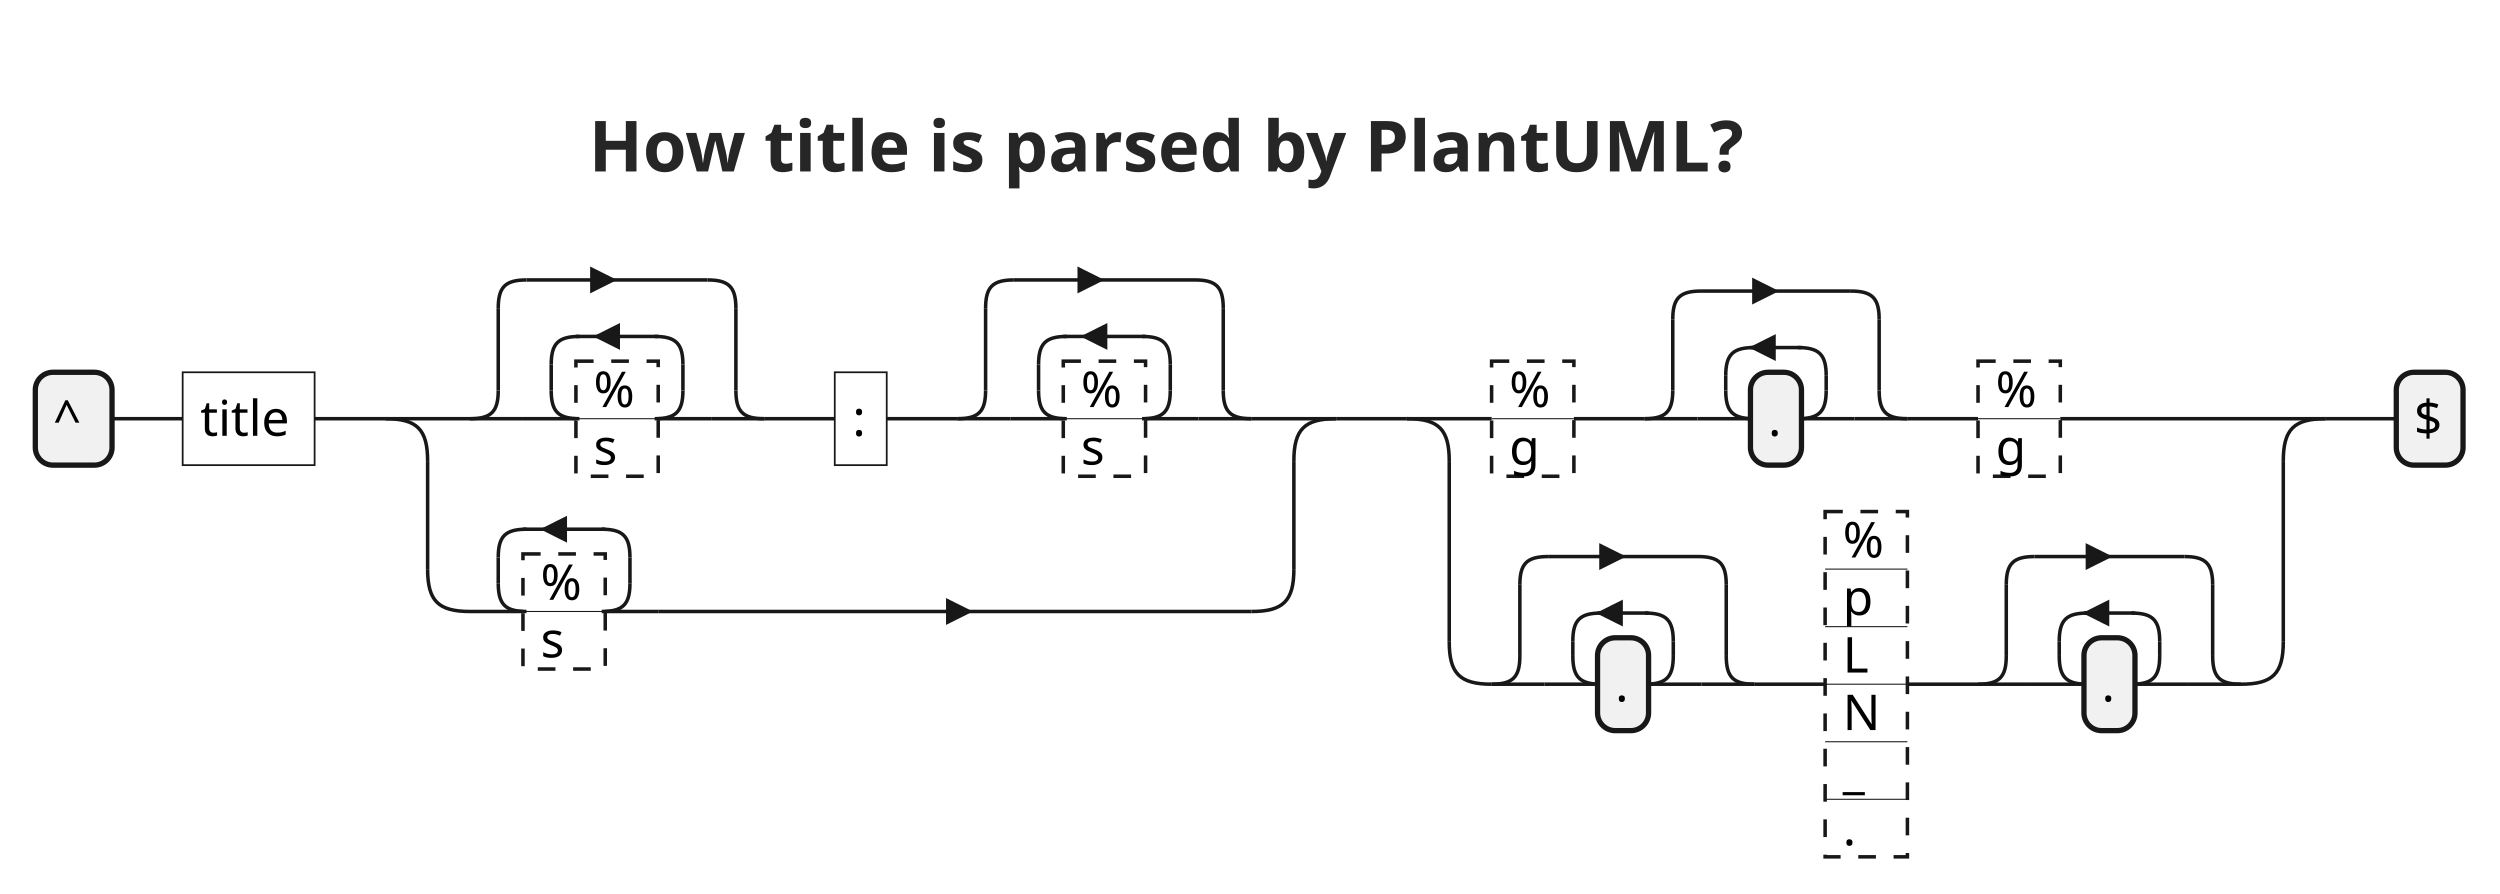
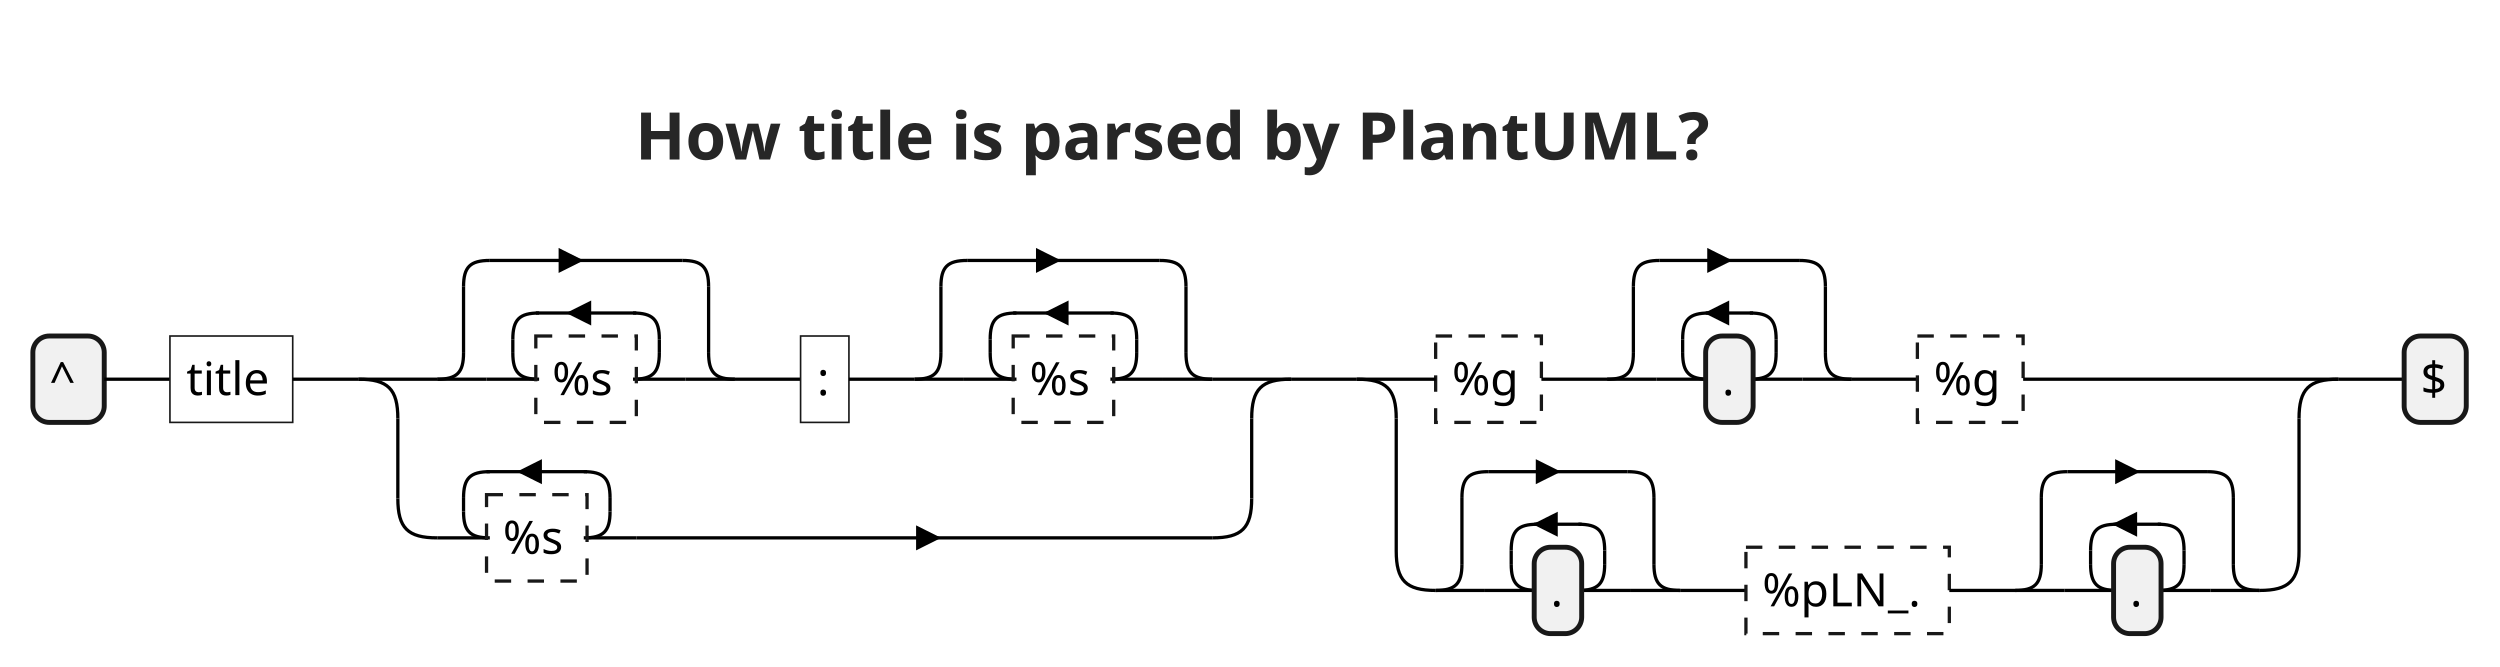
- <svg xmlns="http://www.w3.org/2000/svg" contentStyleType="text/css" height="253px" preserveAspectRatio="none" style="width:708px;height:253px;" version="1.1" viewBox="0 0 708 253" width="708px" zoomAndPan="magnify">
+ <svg xmlns="http://www.w3.org/2000/svg" contentStyleType="text/css" height="203px" preserveAspectRatio="none" style="width:761px;height:203px;" version="1.1" viewBox="0 0 761 203" width="761px" zoomAndPan="magnify">
  <defs />
  <g>
-     <text fill="#262626" font-family="sans-serif" font-size="20" font-weight="bold" lengthAdjust="spacing" textLength="373.037" x="166.749" y="48.565">How title is parsed by PlantUML?</text>
-     <line style="stroke:#181818;stroke-width:1.0;" x1="10" x2="10" y1="118.578" y2="118.578" />
-     <rect fill="#F1F1F1" height="26.297" rx="5" ry="5" style="stroke:#181818;stroke-width:1.5;" width="21.73" x="10" y="105.43" />
-     <text fill="#000000" font-family="sans-serif" font-size="14" lengthAdjust="spacing" textLength="11.73" x="15" y="123.425">^</text>
-     <line style="stroke:#181818;stroke-width:1.0;" x1="31.73" x2="51.73" y1="118.578" y2="118.578" />
-     <rect fill="none" height="26.297" style="stroke:#181818;stroke-width:0.5;" width="37.371" x="51.73" y="105.43" />
-     <text fill="#000000" font-family="sans-serif" font-size="14" lengthAdjust="spacing" textLength="27.371" x="56.73" y="123.425">title</text>
-     <line style="stroke:#181818;stroke-width:1.0;" x1="89.102" x2="109.102" y1="118.578" y2="118.578" />
-     <line style="stroke:#181818;stroke-width:1.0;" x1="133.102" x2="133.102" y1="118.578" y2="118.578" />
-     <path d="M141.102,110.578 C141.102,116.578 139.102,118.578 133.102,118.578 " fill="none" style="stroke:#181818;stroke-width:1.0;" />
-     <line style="stroke:#181818;stroke-width:1.0;" x1="141.102" x2="141.102" y1="87.281" y2="110.578" />
-     <path d="M141.102,87.281 C141.102,81.281 143.102,79.281 149.102,79.281 " fill="none" style="stroke:#181818;stroke-width:1.0;" />
-     <line style="stroke:#181818;stroke-width:1.0;" x1="149.102" x2="200.404" y1="79.281" y2="79.281" />
-     <path d="M167.623,79.281 L167.623,76.281 L173.623,79.281 L167.623,82.281 L167.623,79.281 " fill="#181818" style="stroke:#181818;stroke-width:1.0;" />
-     <path d="M208.404,110.578 C208.404,116.578 210.404,118.578 216.404,118.578 " fill="none" style="stroke:#181818;stroke-width:1.0;" />
-     <line style="stroke:#181818;stroke-width:1.0;" x1="208.404" x2="208.404" y1="87.281" y2="110.578" />
-     <path d="M200.404,79.281 C206.404,79.281 208.404,81.281 208.404,87.281 " fill="none" style="stroke:#181818;stroke-width:1.0;" />
-     <line style="stroke:#181818;stroke-width:1.0;" x1="133.102" x2="148.102" y1="118.578" y2="118.578" />
-     <line style="stroke:#181818;stroke-width:1.0;" x1="201.404" x2="216.404" y1="118.578" y2="118.578" />
-     <path d="M156.102,110.578 C156.102,116.578 158.102,118.578 164.102,118.578 " fill="none" style="stroke:#181818;stroke-width:1.0;" />
-     <line style="stroke:#181818;stroke-width:1.0;" x1="156.102" x2="156.102" y1="103.281" y2="110.578" />
-     <path d="M156.102,103.281 C156.102,97.281 158.102,95.281 164.102,95.281 " fill="none" style="stroke:#181818;stroke-width:1.0;" />
-     <line style="stroke:#181818;stroke-width:1.0;" x1="163.102" x2="186.404" y1="95.281" y2="95.281" />
-     <path d="M175.083,95.281 L175.083,92.281 L169.083,95.281 L175.083,98.281 L175.083,95.281 " fill="#181818" style="stroke:#181818;stroke-width:1.0;" />
-     <path d="M193.404,110.578 C193.404,116.578 191.404,118.578 185.404,118.578 " fill="none" style="stroke:#181818;stroke-width:1.0;" />
-     <line style="stroke:#181818;stroke-width:1.0;" x1="193.404" x2="193.404" y1="103.281" y2="110.578" />
-     <path d="M185.404,95.281 C191.404,95.281 193.404,97.281 193.404,103.281 " fill="none" style="stroke:#181818;stroke-width:1.0;" />
-     <line style="stroke:#181818;stroke-width:1.0;" x1="148.102" x2="163.102" y1="118.578" y2="118.578" />
-     <line style="stroke:#181818;stroke-width:1.0;" x1="186.404" x2="201.404" y1="118.578" y2="118.578" />
-     <rect fill="none" height="32.594" style="stroke:#181818;stroke-width:1.0;stroke-dasharray:5.0,5.0;" width="23.303" x="163.102" y="102.281" />
-     <text fill="#000000" font-family="sans-serif" font-size="14" lengthAdjust="spacing" textLength="13.303" x="168.102" y="115.276">%</text>
-     <text fill="#000000" font-family="sans-serif" font-size="14" lengthAdjust="spacing" textLength="7.294" x="168.102" y="131.573">s</text>
-     <line style="stroke:#181818;stroke-width:0.3;" x1="163.102" x2="186.404" y1="118.578" y2="118.578" />
-     <line style="stroke:#181818;stroke-width:1.0;" x1="216.404" x2="236.404" y1="118.578" y2="118.578" />
-     <rect fill="none" height="26.297" style="stroke:#181818;stroke-width:0.5;" width="14.717" x="236.404" y="105.43" />
-     <text fill="#000000" font-family="sans-serif" font-size="14" lengthAdjust="spacing" textLength="4.717" x="241.404" y="123.425">:</text>
-     <line style="stroke:#181818;stroke-width:1.0;" x1="251.121" x2="271.121" y1="118.578" y2="118.578" />
-     <path d="M279.121,110.578 C279.121,116.578 277.121,118.578 271.121,118.578 " fill="none" style="stroke:#181818;stroke-width:1.0;" />
-     <line style="stroke:#181818;stroke-width:1.0;" x1="279.121" x2="279.121" y1="87.281" y2="110.578" />
-     <path d="M279.121,87.281 C279.121,81.281 281.121,79.281 287.121,79.281 " fill="none" style="stroke:#181818;stroke-width:1.0;" />
-     <line style="stroke:#181818;stroke-width:1.0;" x1="287.121" x2="338.424" y1="79.281" y2="79.281" />
-     <path d="M305.642,79.281 L305.642,76.281 L311.642,79.281 L305.642,82.281 L305.642,79.281 " fill="#181818" style="stroke:#181818;stroke-width:1.0;" />
-     <path d="M346.424,110.578 C346.424,116.578 348.424,118.578 354.424,118.578 " fill="none" style="stroke:#181818;stroke-width:1.0;" />
-     <line style="stroke:#181818;stroke-width:1.0;" x1="346.424" x2="346.424" y1="87.281" y2="110.578" />
-     <path d="M338.424,79.281 C344.424,79.281 346.424,81.281 346.424,87.281 " fill="none" style="stroke:#181818;stroke-width:1.0;" />
-     <line style="stroke:#181818;stroke-width:1.0;" x1="271.121" x2="286.121" y1="118.578" y2="118.578" />
-     <line style="stroke:#181818;stroke-width:1.0;" x1="339.424" x2="354.424" y1="118.578" y2="118.578" />
-     <path d="M294.121,110.578 C294.121,116.578 296.121,118.578 302.121,118.578 " fill="none" style="stroke:#181818;stroke-width:1.0;" />
-     <line style="stroke:#181818;stroke-width:1.0;" x1="294.121" x2="294.121" y1="103.281" y2="110.578" />
-     <path d="M294.121,103.281 C294.121,97.281 296.121,95.281 302.121,95.281 " fill="none" style="stroke:#181818;stroke-width:1.0;" />
-     <line style="stroke:#181818;stroke-width:1.0;" x1="301.121" x2="324.424" y1="95.281" y2="95.281" />
-     <path d="M313.103,95.281 L313.103,92.281 L307.103,95.281 L313.103,98.281 L313.103,95.281 " fill="#181818" style="stroke:#181818;stroke-width:1.0;" />
-     <path d="M331.424,110.578 C331.424,116.578 329.424,118.578 323.424,118.578 " fill="none" style="stroke:#181818;stroke-width:1.0;" />
-     <line style="stroke:#181818;stroke-width:1.0;" x1="331.424" x2="331.424" y1="103.281" y2="110.578" />
-     <path d="M323.424,95.281 C329.424,95.281 331.424,97.281 331.424,103.281 " fill="none" style="stroke:#181818;stroke-width:1.0;" />
-     <line style="stroke:#181818;stroke-width:1.0;" x1="286.121" x2="301.121" y1="118.578" y2="118.578" />
-     <line style="stroke:#181818;stroke-width:1.0;" x1="324.424" x2="339.424" y1="118.578" y2="118.578" />
-     <rect fill="none" height="32.594" style="stroke:#181818;stroke-width:1.0;stroke-dasharray:5.0,5.0;" width="23.303" x="301.121" y="102.281" />
-     <text fill="#000000" font-family="sans-serif" font-size="14" lengthAdjust="spacing" textLength="13.303" x="306.121" y="115.276">%</text>
-     <text fill="#000000" font-family="sans-serif" font-size="14" lengthAdjust="spacing" textLength="7.294" x="306.121" y="131.573">s</text>
-     <line style="stroke:#181818;stroke-width:0.3;" x1="301.121" x2="324.424" y1="118.578" y2="118.578" />
-     <line style="stroke:#181818;stroke-width:1.0;" x1="109.102" x2="133.102" y1="118.578" y2="118.578" />
-     <line style="stroke:#181818;stroke-width:1.0;" x1="354.424" x2="378.424" y1="118.578" y2="118.578" />
-     <path d="M141.102,165.172 C141.102,171.172 143.102,173.172 149.102,173.172 " fill="none" style="stroke:#181818;stroke-width:1.0;" />
-     <line style="stroke:#181818;stroke-width:1.0;" x1="141.102" x2="141.102" y1="157.875" y2="165.172" />
-     <path d="M141.102,157.875 C141.102,151.875 143.102,149.875 149.102,149.875 " fill="none" style="stroke:#181818;stroke-width:1.0;" />
-     <line style="stroke:#181818;stroke-width:1.0;" x1="148.102" x2="171.404" y1="149.875" y2="149.875" />
-     <path d="M160.083,149.875 L160.083,146.875 L154.083,149.875 L160.083,152.875 L160.083,149.875 " fill="#181818" style="stroke:#181818;stroke-width:1.0;" />
-     <path d="M178.404,165.172 C178.404,171.172 176.404,173.172 170.404,173.172 " fill="none" style="stroke:#181818;stroke-width:1.0;" />
-     <line style="stroke:#181818;stroke-width:1.0;" x1="178.404" x2="178.404" y1="157.875" y2="165.172" />
-     <path d="M170.404,149.875 C176.404,149.875 178.404,151.875 178.404,157.875 " fill="none" style="stroke:#181818;stroke-width:1.0;" />
-     <line style="stroke:#181818;stroke-width:1.0;" x1="133.102" x2="148.102" y1="173.172" y2="173.172" />
-     <line style="stroke:#181818;stroke-width:1.0;" x1="171.404" x2="186.404" y1="173.172" y2="173.172" />
-     <rect fill="none" height="32.594" style="stroke:#181818;stroke-width:1.0;stroke-dasharray:5.0,5.0;" width="23.303" x="148.102" y="156.875" />
-     <text fill="#000000" font-family="sans-serif" font-size="14" lengthAdjust="spacing" textLength="13.303" x="153.102" y="169.87">%</text>
-     <text fill="#000000" font-family="sans-serif" font-size="14" lengthAdjust="spacing" textLength="7.294" x="153.102" y="186.167">s</text>
-     <line style="stroke:#181818;stroke-width:0.3;" x1="148.102" x2="171.404" y1="173.172" y2="173.172" />
-     <line style="stroke:#181818;stroke-width:1.0;" x1="186.404" x2="354.424" y1="173.172" y2="173.172" />
-     <path d="M268.414,173.172 L268.414,170.172 L274.414,173.172 L268.414,176.172 L268.414,173.172 " fill="#181818" style="stroke:#181818;stroke-width:1.0;" />
-     <path d="M121.102,161.172 C121.102,170.172 124.102,173.172 133.102,173.172 " fill="none" style="stroke:#181818;stroke-width:1.0;" />
-     <line style="stroke:#181818;stroke-width:1.0;" x1="121.102" x2="121.102" y1="130.578" y2="161.172" />
-     <path d="M109.102,118.578 C118.102,118.578 121.102,121.578 121.102,130.578 " fill="none" style="stroke:#181818;stroke-width:1.0;" />
-     <path d="M366.424,161.172 C366.424,170.172 363.424,173.172 354.424,173.172 " fill="none" style="stroke:#181818;stroke-width:1.0;" />
-     <line style="stroke:#181818;stroke-width:1.0;" x1="366.424" x2="366.424" y1="130.578" y2="161.172" />
-     <path d="M366.424,130.578 C366.424,121.578 369.424,118.578 378.424,118.578 " fill="none" style="stroke:#181818;stroke-width:1.0;" />
-     <line style="stroke:#181818;stroke-width:1.0;" x1="378.424" x2="398.424" y1="118.578" y2="118.578" />
-     <line style="stroke:#181818;stroke-width:1.0;" x1="422.424" x2="422.424" y1="118.578" y2="118.578" />
-     <rect fill="none" height="32.594" style="stroke:#181818;stroke-width:1.0;stroke-dasharray:5.0,5.0;" width="23.303" x="422.424" y="102.281" />
-     <text fill="#000000" font-family="sans-serif" font-size="14" lengthAdjust="spacing" textLength="13.303" x="427.424" y="115.276">%</text>
-     <text fill="#000000" font-family="sans-serif" font-size="14" lengthAdjust="spacing" textLength="8.887" x="427.424" y="131.573">g</text>
-     <line style="stroke:#181818;stroke-width:0.3;" x1="422.424" x2="445.727" y1="118.578" y2="118.578" />
-     <line style="stroke:#181818;stroke-width:1.0;" x1="445.727" x2="465.727" y1="118.578" y2="118.578" />
-     <path d="M473.727,110.578 C473.727,116.578 471.727,118.578 465.727,118.578 " fill="none" style="stroke:#181818;stroke-width:1.0;" />
-     <line style="stroke:#181818;stroke-width:1.0;" x1="473.727" x2="473.727" y1="90.43" y2="110.578" />
-     <path d="M473.727,90.43 C473.727,84.43 475.727,82.43 481.727,82.43 " fill="none" style="stroke:#181818;stroke-width:1.0;" />
-     <line style="stroke:#181818;stroke-width:1.0;" x1="481.727" x2="524.177" y1="82.43" y2="82.43" />
-     <path d="M496.707,82.43 L496.707,79.43 L502.707,82.43 L496.707,85.43 L496.707,82.43 " fill="#181818" style="stroke:#181818;stroke-width:1.0;" />
-     <path d="M532.177,110.578 C532.177,116.578 534.177,118.578 540.177,118.578 " fill="none" style="stroke:#181818;stroke-width:1.0;" />
-     <line style="stroke:#181818;stroke-width:1.0;" x1="532.177" x2="532.177" y1="90.43" y2="110.578" />
-     <path d="M524.177,82.43 C530.177,82.43 532.177,84.43 532.177,90.43 " fill="none" style="stroke:#181818;stroke-width:1.0;" />
-     <line style="stroke:#181818;stroke-width:1.0;" x1="465.727" x2="480.727" y1="118.578" y2="118.578" />
-     <line style="stroke:#181818;stroke-width:1.0;" x1="525.177" x2="540.177" y1="118.578" y2="118.578" />
-     <path d="M488.727,110.578 C488.727,116.578 490.727,118.578 496.727,118.578 " fill="none" style="stroke:#181818;stroke-width:1.0;" />
-     <line style="stroke:#181818;stroke-width:1.0;" x1="488.727" x2="488.727" y1="106.43" y2="110.578" />
-     <path d="M488.727,106.43 C488.727,100.43 490.727,98.43 496.727,98.43 " fill="none" style="stroke:#181818;stroke-width:1.0;" />
-     <line style="stroke:#181818;stroke-width:1.0;" x1="495.727" x2="510.177" y1="98.43" y2="98.43" />
-     <path d="M502.397,98.43 L502.397,95.43 L496.397,98.43 L502.397,101.43 L502.397,98.43 " fill="#181818" style="stroke:#181818;stroke-width:1.0;" />
-     <path d="M517.177,110.578 C517.177,116.578 515.177,118.578 509.177,118.578 " fill="none" style="stroke:#181818;stroke-width:1.0;" />
-     <line style="stroke:#181818;stroke-width:1.0;" x1="517.177" x2="517.177" y1="106.43" y2="110.578" />
-     <path d="M509.177,98.43 C515.177,98.43 517.177,100.43 517.177,106.43 " fill="none" style="stroke:#181818;stroke-width:1.0;" />
-     <line style="stroke:#181818;stroke-width:1.0;" x1="480.727" x2="495.727" y1="118.578" y2="118.578" />
-     <line style="stroke:#181818;stroke-width:1.0;" x1="510.177" x2="525.177" y1="118.578" y2="118.578" />
-     <rect fill="#F1F1F1" height="26.297" rx="5" ry="5" style="stroke:#181818;stroke-width:1.5;" width="14.45" x="495.727" y="105.43" />
-     <text fill="#000000" font-family="sans-serif" font-size="14" lengthAdjust="spacing" textLength="4.45" x="500.727" y="123.425">.</text>
-     <line style="stroke:#181818;stroke-width:1.0;" x1="540.177" x2="560.177" y1="118.578" y2="118.578" />
-     <rect fill="none" height="32.594" style="stroke:#181818;stroke-width:1.0;stroke-dasharray:5.0,5.0;" width="23.303" x="560.177" y="102.281" />
-     <text fill="#000000" font-family="sans-serif" font-size="14" lengthAdjust="spacing" textLength="13.303" x="565.177" y="115.276">%</text>
-     <text fill="#000000" font-family="sans-serif" font-size="14" lengthAdjust="spacing" textLength="8.887" x="565.177" y="131.573">g</text>
-     <line style="stroke:#181818;stroke-width:0.3;" x1="560.177" x2="583.48" y1="118.578" y2="118.578" />
-     <line style="stroke:#181818;stroke-width:1.0;" x1="398.424" x2="422.424" y1="118.578" y2="118.578" />
-     <line style="stroke:#181818;stroke-width:1.0;" x1="583.48" x2="658.627" y1="118.578" y2="118.578" />
-     <line style="stroke:#181818;stroke-width:1.0;" x1="422.424" x2="422.424" y1="193.766" y2="193.766" />
-     <path d="M430.424,185.766 C430.424,191.766 428.424,193.766 422.424,193.766 " fill="none" style="stroke:#181818;stroke-width:1.0;" />
-     <line style="stroke:#181818;stroke-width:1.0;" x1="430.424" x2="430.424" y1="165.617" y2="185.766" />
-     <path d="M430.424,165.617 C430.424,159.617 432.424,157.617 438.424,157.617 " fill="none" style="stroke:#181818;stroke-width:1.0;" />
-     <line style="stroke:#181818;stroke-width:1.0;" x1="438.424" x2="480.874" y1="157.617" y2="157.617" />
-     <path d="M453.404,157.617 L453.404,154.617 L459.404,157.617 L453.404,160.617 L453.404,157.617 " fill="#181818" style="stroke:#181818;stroke-width:1.0;" />
-     <path d="M488.874,185.766 C488.874,191.766 490.874,193.766 496.874,193.766 " fill="none" style="stroke:#181818;stroke-width:1.0;" />
-     <line style="stroke:#181818;stroke-width:1.0;" x1="488.874" x2="488.874" y1="165.617" y2="185.766" />
-     <path d="M480.874,157.617 C486.874,157.617 488.874,159.617 488.874,165.617 " fill="none" style="stroke:#181818;stroke-width:1.0;" />
-     <line style="stroke:#181818;stroke-width:1.0;" x1="422.424" x2="437.424" y1="193.766" y2="193.766" />
-     <line style="stroke:#181818;stroke-width:1.0;" x1="481.874" x2="496.874" y1="193.766" y2="193.766" />
-     <path d="M445.424,185.766 C445.424,191.766 447.424,193.766 453.424,193.766 " fill="none" style="stroke:#181818;stroke-width:1.0;" />
-     <line style="stroke:#181818;stroke-width:1.0;" x1="445.424" x2="445.424" y1="181.617" y2="185.766" />
-     <path d="M445.424,181.617 C445.424,175.617 447.424,173.617 453.424,173.617 " fill="none" style="stroke:#181818;stroke-width:1.0;" />
-     <line style="stroke:#181818;stroke-width:1.0;" x1="452.424" x2="466.874" y1="173.617" y2="173.617" />
-     <path d="M459.094,173.617 L459.094,170.617 L453.094,173.617 L459.094,176.617 L459.094,173.617 " fill="#181818" style="stroke:#181818;stroke-width:1.0;" />
-     <path d="M473.874,185.766 C473.874,191.766 471.874,193.766 465.874,193.766 " fill="none" style="stroke:#181818;stroke-width:1.0;" />
-     <line style="stroke:#181818;stroke-width:1.0;" x1="473.874" x2="473.874" y1="181.617" y2="185.766" />
-     <path d="M465.874,173.617 C471.874,173.617 473.874,175.617 473.874,181.617 " fill="none" style="stroke:#181818;stroke-width:1.0;" />
-     <line style="stroke:#181818;stroke-width:1.0;" x1="437.424" x2="452.424" y1="193.766" y2="193.766" />
-     <line style="stroke:#181818;stroke-width:1.0;" x1="466.874" x2="481.874" y1="193.766" y2="193.766" />
-     <rect fill="#F1F1F1" height="26.297" rx="5" ry="5" style="stroke:#181818;stroke-width:1.5;" width="14.45" x="452.424" y="180.617" />
-     <text fill="#000000" font-family="sans-serif" font-size="14" lengthAdjust="spacing" textLength="4.45" x="457.424" y="198.612">.</text>
-     <line style="stroke:#181818;stroke-width:1.0;" x1="496.874" x2="516.874" y1="193.766" y2="193.766" />
-     <rect fill="none" height="97.781" style="stroke:#181818;stroke-width:1.0;stroke-dasharray:5.0,5.0;" width="23.303" x="516.874" y="144.875" />
-     <text fill="#000000" font-family="sans-serif" font-size="14" lengthAdjust="spacing" textLength="13.303" x="521.874" y="157.87">%</text>
-     <text fill="#000000" font-family="sans-serif" font-size="14" lengthAdjust="spacing" textLength="8.887" x="521.874" y="174.167">p</text>
-     <line style="stroke:#181818;stroke-width:0.3;" x1="516.874" x2="540.177" y1="161.172" y2="161.172" />
-     <text fill="#000000" font-family="sans-serif" font-size="14" lengthAdjust="spacing" textLength="7.8" x="521.874" y="190.464">L</text>
-     <line style="stroke:#181818;stroke-width:0.3;" x1="516.874" x2="540.177" y1="177.469" y2="177.469" />
-     <text fill="#000000" font-family="sans-serif" font-size="14" lengthAdjust="spacing" textLength="10.473" x="521.874" y="206.761">N</text>
-     <line style="stroke:#181818;stroke-width:0.3;" x1="516.874" x2="540.177" y1="193.766" y2="193.766" />
-     <text fill="#000000" font-family="sans-serif" font-size="14" lengthAdjust="spacing" textLength="7" x="521.874" y="223.058">_</text>
-     <line style="stroke:#181818;stroke-width:0.3;" x1="516.874" x2="540.177" y1="210.062" y2="210.062" />
-     <text fill="#000000" font-family="sans-serif" font-size="14" lengthAdjust="spacing" textLength="4.45" x="521.874" y="239.355">.</text>
-     <line style="stroke:#181818;stroke-width:0.3;" x1="516.874" x2="540.177" y1="226.359" y2="226.359" />
-     <line style="stroke:#181818;stroke-width:1.0;" x1="540.177" x2="560.177" y1="193.766" y2="193.766" />
-     <path d="M568.177,185.766 C568.177,191.766 566.177,193.766 560.177,193.766 " fill="none" style="stroke:#181818;stroke-width:1.0;" />
-     <line style="stroke:#181818;stroke-width:1.0;" x1="568.177" x2="568.177" y1="165.617" y2="185.766" />
-     <path d="M568.177,165.617 C568.177,159.617 570.177,157.617 576.177,157.617 " fill="none" style="stroke:#181818;stroke-width:1.0;" />
-     <line style="stroke:#181818;stroke-width:1.0;" x1="576.177" x2="618.627" y1="157.617" y2="157.617" />
-     <path d="M591.157,157.617 L591.157,154.617 L597.157,157.617 L591.157,160.617 L591.157,157.617 " fill="#181818" style="stroke:#181818;stroke-width:1.0;" />
-     <path d="M626.627,185.766 C626.627,191.766 628.627,193.766 634.627,193.766 " fill="none" style="stroke:#181818;stroke-width:1.0;" />
-     <line style="stroke:#181818;stroke-width:1.0;" x1="626.627" x2="626.627" y1="165.617" y2="185.766" />
-     <path d="M618.627,157.617 C624.627,157.617 626.627,159.617 626.627,165.617 " fill="none" style="stroke:#181818;stroke-width:1.0;" />
-     <line style="stroke:#181818;stroke-width:1.0;" x1="560.177" x2="575.177" y1="193.766" y2="193.766" />
-     <line style="stroke:#181818;stroke-width:1.0;" x1="619.627" x2="634.627" y1="193.766" y2="193.766" />
-     <path d="M583.177,185.766 C583.177,191.766 585.177,193.766 591.177,193.766 " fill="none" style="stroke:#181818;stroke-width:1.0;" />
-     <line style="stroke:#181818;stroke-width:1.0;" x1="583.177" x2="583.177" y1="181.617" y2="185.766" />
-     <path d="M583.177,181.617 C583.177,175.617 585.177,173.617 591.177,173.617 " fill="none" style="stroke:#181818;stroke-width:1.0;" />
-     <line style="stroke:#181818;stroke-width:1.0;" x1="590.177" x2="604.627" y1="173.617" y2="173.617" />
-     <path d="M596.847,173.617 L596.847,170.617 L590.847,173.617 L596.847,176.617 L596.847,173.617 " fill="#181818" style="stroke:#181818;stroke-width:1.0;" />
-     <path d="M611.627,185.766 C611.627,191.766 609.627,193.766 603.627,193.766 " fill="none" style="stroke:#181818;stroke-width:1.0;" />
-     <line style="stroke:#181818;stroke-width:1.0;" x1="611.627" x2="611.627" y1="181.617" y2="185.766" />
-     <path d="M603.627,173.617 C609.627,173.617 611.627,175.617 611.627,181.617 " fill="none" style="stroke:#181818;stroke-width:1.0;" />
-     <line style="stroke:#181818;stroke-width:1.0;" x1="575.177" x2="590.177" y1="193.766" y2="193.766" />
-     <line style="stroke:#181818;stroke-width:1.0;" x1="604.627" x2="619.627" y1="193.766" y2="193.766" />
-     <rect fill="#F1F1F1" height="26.297" rx="5" ry="5" style="stroke:#181818;stroke-width:1.5;" width="14.45" x="590.177" y="180.617" />
-     <text fill="#000000" font-family="sans-serif" font-size="14" lengthAdjust="spacing" textLength="4.45" x="595.177" y="198.612">.</text>
-     <line style="stroke:#181818;stroke-width:1.0;" x1="634.627" x2="634.627" y1="193.766" y2="193.766" />
-     <path d="M410.424,181.766 C410.424,190.766 413.424,193.766 422.424,193.766 " fill="none" style="stroke:#181818;stroke-width:1.0;" />
-     <line style="stroke:#181818;stroke-width:1.0;" x1="410.424" x2="410.424" y1="130.578" y2="181.766" />
-     <path d="M398.424,118.578 C407.424,118.578 410.424,121.578 410.424,130.578 " fill="none" style="stroke:#181818;stroke-width:1.0;" />
-     <path d="M646.627,181.766 C646.627,190.766 643.627,193.766 634.627,193.766 " fill="none" style="stroke:#181818;stroke-width:1.0;" />
-     <line style="stroke:#181818;stroke-width:1.0;" x1="646.627" x2="646.627" y1="130.578" y2="181.766" />
-     <path d="M646.627,130.578 C646.627,121.578 649.627,118.578 658.627,118.578 " fill="none" style="stroke:#181818;stroke-width:1.0;" />
-     <line style="stroke:#181818;stroke-width:1.0;" x1="658.627" x2="678.627" y1="118.578" y2="118.578" />
-     <rect fill="#F1F1F1" height="26.297" rx="5" ry="5" style="stroke:#181818;stroke-width:1.5;" width="18.907" x="678.627" y="105.43" />
-     <text fill="#000000" font-family="sans-serif" font-size="14" lengthAdjust="spacing" textLength="8.907" x="683.627" y="123.425">$</text>
+     <text fill="#262626" font-family="sans-serif" font-size="20" font-weight="bold" lengthAdjust="spacing" textLength="373.037" x="193.347" y="48.565">How title is parsed by PlantUML?</text>
+     <line style="stroke:#000000;stroke-width:1.0;" x1="10" x2="10" y1="115.43" y2="115.43" />
+     <rect fill="#F1F1F1" height="26.297" rx="5" ry="5" style="stroke:#181818;stroke-width:1.5;" width="21.73" x="10" y="102.281" />
+     <text fill="#000000" font-family="sans-serif" font-size="14" lengthAdjust="spacing" textLength="11.73" x="15" y="120.276">^</text>
+     <line style="stroke:#000000;stroke-width:1.0;" x1="31.73" x2="51.73" y1="115.43" y2="115.43" />
+     <rect fill="none" height="26.297" style="stroke:#181818;stroke-width:0.5;" width="37.371" x="51.73" y="102.281" />
+     <text fill="#000000" font-family="sans-serif" font-size="14" lengthAdjust="spacing" textLength="27.371" x="56.73" y="120.276">title</text>
+     <line style="stroke:#000000;stroke-width:1.0;" x1="89.102" x2="109.102" y1="115.43" y2="115.43" />
+     <line style="stroke:#000000;stroke-width:1.0;" x1="133.102" x2="133.102" y1="115.43" y2="115.43" />
+     <path d="M141.102,107.43 C141.102,113.43 139.102,115.43 133.102,115.43 " fill="none" style="stroke:#000000;stroke-width:1.0;" />
+     <line style="stroke:#000000;stroke-width:1.0;" x1="141.102" x2="141.102" y1="87.281" y2="107.43" />
+     <path d="M141.102,87.281 C141.102,81.281 143.102,79.281 149.102,79.281 " fill="none" style="stroke:#000000;stroke-width:1.0;" />
+     <line style="stroke:#000000;stroke-width:1.0;" x1="149.102" x2="207.698" y1="79.281" y2="79.281" />
+     <path d="M170.54,79.281 L170.54,76.281 L176.54,79.281 L170.54,82.281 L170.54,79.281 " fill="#000000" style="stroke:#000000;stroke-width:1.0;" />
+     <path d="M215.698,107.43 C215.698,113.43 217.698,115.43 223.698,115.43 " fill="none" style="stroke:#000000;stroke-width:1.0;" />
+     <line style="stroke:#000000;stroke-width:1.0;" x1="215.698" x2="215.698" y1="87.281" y2="107.43" />
+     <path d="M207.698,79.281 C213.698,79.281 215.698,81.281 215.698,87.281 " fill="none" style="stroke:#000000;stroke-width:1.0;" />
+     <line style="stroke:#000000;stroke-width:1.0;" x1="133.102" x2="148.102" y1="115.43" y2="115.43" />
+     <line style="stroke:#000000;stroke-width:1.0;" x1="208.698" x2="223.698" y1="115.43" y2="115.43" />
+     <path d="M156.102,107.43 C156.102,113.43 158.102,115.43 164.102,115.43 " fill="none" style="stroke:#000000;stroke-width:1.0;" />
+     <line style="stroke:#000000;stroke-width:1.0;" x1="156.102" x2="156.102" y1="103.281" y2="107.43" />
+     <path d="M156.102,103.281 C156.102,97.281 158.102,95.281 164.102,95.281 " fill="none" style="stroke:#000000;stroke-width:1.0;" />
+     <line style="stroke:#000000;stroke-width:1.0;" x1="163.102" x2="193.698" y1="95.281" y2="95.281" />
+     <path d="M179.46,95.281 L179.46,92.281 L173.46,95.281 L179.46,98.281 L179.46,95.281 " fill="#000000" style="stroke:#000000;stroke-width:1.0;" />
+     <path d="M200.698,107.43 C200.698,113.43 198.698,115.43 192.698,115.43 " fill="none" style="stroke:#000000;stroke-width:1.0;" />
+     <line style="stroke:#000000;stroke-width:1.0;" x1="200.698" x2="200.698" y1="103.281" y2="107.43" />
+     <path d="M192.698,95.281 C198.698,95.281 200.698,97.281 200.698,103.281 " fill="none" style="stroke:#000000;stroke-width:1.0;" />
+     <line style="stroke:#000000;stroke-width:1.0;" x1="148.102" x2="163.102" y1="115.43" y2="115.43" />
+     <line style="stroke:#000000;stroke-width:1.0;" x1="193.698" x2="208.698" y1="115.43" y2="115.43" />
+     <rect fill="none" height="26.297" style="stroke:#181818;stroke-width:1.0;stroke-dasharray:5.0,5.0;" width="30.597" x="163.102" y="102.281" />
+     <text fill="#000000" font-family="sans-serif" font-size="14" lengthAdjust="spacing" textLength="20.597" x="168.102" y="120.276">%s</text>
+     <line style="stroke:#000000;stroke-width:1.0;" x1="223.698" x2="243.698" y1="115.43" y2="115.43" />
+     <rect fill="none" height="26.297" style="stroke:#181818;stroke-width:0.5;" width="14.717" x="243.698" y="102.281" />
+     <text fill="#000000" font-family="sans-serif" font-size="14" lengthAdjust="spacing" textLength="4.717" x="248.698" y="120.276">:</text>
+     <line style="stroke:#000000;stroke-width:1.0;" x1="258.415" x2="278.415" y1="115.43" y2="115.43" />
+     <path d="M286.415,107.43 C286.415,113.43 284.415,115.43 278.415,115.43 " fill="none" style="stroke:#000000;stroke-width:1.0;" />
+     <line style="stroke:#000000;stroke-width:1.0;" x1="286.415" x2="286.415" y1="87.281" y2="107.43" />
+     <path d="M286.415,87.281 C286.415,81.281 288.415,79.281 294.415,79.281 " fill="none" style="stroke:#000000;stroke-width:1.0;" />
+     <line style="stroke:#000000;stroke-width:1.0;" x1="294.415" x2="353.012" y1="79.281" y2="79.281" />
+     <path d="M315.854,79.281 L315.854,76.281 L321.854,79.281 L315.854,82.281 L315.854,79.281 " fill="#000000" style="stroke:#000000;stroke-width:1.0;" />
+     <path d="M361.012,107.43 C361.012,113.43 363.012,115.43 369.012,115.43 " fill="none" style="stroke:#000000;stroke-width:1.0;" />
+     <line style="stroke:#000000;stroke-width:1.0;" x1="361.012" x2="361.012" y1="87.281" y2="107.43" />
+     <path d="M353.012,79.281 C359.012,79.281 361.012,81.281 361.012,87.281 " fill="none" style="stroke:#000000;stroke-width:1.0;" />
+     <line style="stroke:#000000;stroke-width:1.0;" x1="278.415" x2="293.415" y1="115.43" y2="115.43" />
+     <line style="stroke:#000000;stroke-width:1.0;" x1="354.012" x2="369.012" y1="115.43" y2="115.43" />
+     <path d="M301.415,107.43 C301.415,113.43 303.415,115.43 309.415,115.43 " fill="none" style="stroke:#000000;stroke-width:1.0;" />
+     <line style="stroke:#000000;stroke-width:1.0;" x1="301.415" x2="301.415" y1="103.281" y2="107.43" />
+     <path d="M301.415,103.281 C301.415,97.281 303.415,95.281 309.415,95.281 " fill="none" style="stroke:#000000;stroke-width:1.0;" />
+     <line style="stroke:#000000;stroke-width:1.0;" x1="308.415" x2="339.012" y1="95.281" y2="95.281" />
+     <path d="M324.773,95.281 L324.773,92.281 L318.773,95.281 L324.773,98.281 L324.773,95.281 " fill="#000000" style="stroke:#000000;stroke-width:1.0;" />
+     <path d="M346.012,107.43 C346.012,113.43 344.012,115.43 338.012,115.43 " fill="none" style="stroke:#000000;stroke-width:1.0;" />
+     <line style="stroke:#000000;stroke-width:1.0;" x1="346.012" x2="346.012" y1="103.281" y2="107.43" />
+     <path d="M338.012,95.281 C344.012,95.281 346.012,97.281 346.012,103.281 " fill="none" style="stroke:#000000;stroke-width:1.0;" />
+     <line style="stroke:#000000;stroke-width:1.0;" x1="293.415" x2="308.415" y1="115.43" y2="115.43" />
+     <line style="stroke:#000000;stroke-width:1.0;" x1="339.012" x2="354.012" y1="115.43" y2="115.43" />
+     <rect fill="none" height="26.297" style="stroke:#181818;stroke-width:1.0;stroke-dasharray:5.0,5.0;" width="30.597" x="308.415" y="102.281" />
+     <text fill="#000000" font-family="sans-serif" font-size="14" lengthAdjust="spacing" textLength="20.597" x="313.415" y="120.276">%s</text>
+     <line style="stroke:#000000;stroke-width:1.0;" x1="109.102" x2="133.102" y1="115.43" y2="115.43" />
+     <line style="stroke:#000000;stroke-width:1.0;" x1="369.012" x2="393.012" y1="115.43" y2="115.43" />
+     <path d="M141.102,155.727 C141.102,161.727 143.102,163.727 149.102,163.727 " fill="none" style="stroke:#000000;stroke-width:1.0;" />
+     <line style="stroke:#000000;stroke-width:1.0;" x1="141.102" x2="141.102" y1="151.578" y2="155.727" />
+     <path d="M141.102,151.578 C141.102,145.578 143.102,143.578 149.102,143.578 " fill="none" style="stroke:#000000;stroke-width:1.0;" />
+     <line style="stroke:#000000;stroke-width:1.0;" x1="148.102" x2="178.698" y1="143.578" y2="143.578" />
+     <path d="M164.46,143.578 L164.46,140.578 L158.46,143.578 L164.46,146.578 L164.46,143.578 " fill="#000000" style="stroke:#000000;stroke-width:1.0;" />
+     <path d="M185.698,155.727 C185.698,161.727 183.698,163.727 177.698,163.727 " fill="none" style="stroke:#000000;stroke-width:1.0;" />
+     <line style="stroke:#000000;stroke-width:1.0;" x1="185.698" x2="185.698" y1="151.578" y2="155.727" />
+     <path d="M177.698,143.578 C183.698,143.578 185.698,145.578 185.698,151.578 " fill="none" style="stroke:#000000;stroke-width:1.0;" />
+     <line style="stroke:#000000;stroke-width:1.0;" x1="133.102" x2="148.102" y1="163.727" y2="163.727" />
+     <line style="stroke:#000000;stroke-width:1.0;" x1="178.698" x2="193.698" y1="163.727" y2="163.727" />
+     <rect fill="none" height="26.297" style="stroke:#181818;stroke-width:1.0;stroke-dasharray:5.0,5.0;" width="30.597" x="148.102" y="150.578" />
+     <text fill="#000000" font-family="sans-serif" font-size="14" lengthAdjust="spacing" textLength="20.597" x="153.102" y="168.573">%s</text>
+     <line style="stroke:#000000;stroke-width:1.0;" x1="193.698" x2="369.012" y1="163.727" y2="163.727" />
+     <path d="M279.355,163.727 L279.355,160.727 L285.355,163.727 L279.355,166.727 L279.355,163.727 " fill="#000000" style="stroke:#000000;stroke-width:1.0;" />
+     <path d="M121.102,151.727 C121.102,160.727 124.102,163.727 133.102,163.727 " fill="none" style="stroke:#000000;stroke-width:1.0;" />
+     <line style="stroke:#000000;stroke-width:1.0;" x1="121.102" x2="121.102" y1="127.43" y2="151.727" />
+     <path d="M109.102,115.43 C118.102,115.43 121.102,118.43 121.102,127.43 " fill="none" style="stroke:#000000;stroke-width:1.0;" />
+     <path d="M381.012,151.727 C381.012,160.727 378.012,163.727 369.012,163.727 " fill="none" style="stroke:#000000;stroke-width:1.0;" />
+     <line style="stroke:#000000;stroke-width:1.0;" x1="381.012" x2="381.012" y1="127.43" y2="151.727" />
+     <path d="M381.012,127.43 C381.012,118.43 384.012,115.43 393.012,115.43 " fill="none" style="stroke:#000000;stroke-width:1.0;" />
+     <line style="stroke:#000000;stroke-width:1.0;" x1="393.012" x2="413.012" y1="115.43" y2="115.43" />
+     <line style="stroke:#000000;stroke-width:1.0;" x1="437.012" x2="437.012" y1="115.43" y2="115.43" />
+     <rect fill="none" height="26.297" style="stroke:#181818;stroke-width:1.0;stroke-dasharray:5.0,5.0;" width="32.19" x="437.012" y="102.281" />
+     <text fill="#000000" font-family="sans-serif" font-size="14" lengthAdjust="spacing" textLength="22.189" x="442.012" y="120.276">%g</text>
+     <line style="stroke:#000000;stroke-width:1.0;" x1="469.201" x2="489.201" y1="115.43" y2="115.43" />
+     <path d="M497.201,107.43 C497.201,113.43 495.201,115.43 489.201,115.43 " fill="none" style="stroke:#000000;stroke-width:1.0;" />
+     <line style="stroke:#000000;stroke-width:1.0;" x1="497.201" x2="497.201" y1="87.281" y2="107.43" />
+     <path d="M497.201,87.281 C497.201,81.281 499.201,79.281 505.201,79.281 " fill="none" style="stroke:#000000;stroke-width:1.0;" />
+     <line style="stroke:#000000;stroke-width:1.0;" x1="505.201" x2="547.651" y1="79.281" y2="79.281" />
+     <path d="M520.181,79.281 L520.181,76.281 L526.181,79.281 L520.181,82.281 L520.181,79.281 " fill="#000000" style="stroke:#000000;stroke-width:1.0;" />
+     <path d="M555.651,107.43 C555.651,113.43 557.651,115.43 563.651,115.43 " fill="none" style="stroke:#000000;stroke-width:1.0;" />
+     <line style="stroke:#000000;stroke-width:1.0;" x1="555.651" x2="555.651" y1="87.281" y2="107.43" />
+     <path d="M547.651,79.281 C553.651,79.281 555.651,81.281 555.651,87.281 " fill="none" style="stroke:#000000;stroke-width:1.0;" />
+     <line style="stroke:#000000;stroke-width:1.0;" x1="489.201" x2="504.201" y1="115.43" y2="115.43" />
+     <line style="stroke:#000000;stroke-width:1.0;" x1="548.651" x2="563.651" y1="115.43" y2="115.43" />
+     <path d="M512.201,107.43 C512.201,113.43 514.201,115.43 520.201,115.43 " fill="none" style="stroke:#000000;stroke-width:1.0;" />
+     <line style="stroke:#000000;stroke-width:1.0;" x1="512.201" x2="512.201" y1="103.281" y2="107.43" />
+     <path d="M512.201,103.281 C512.201,97.281 514.201,95.281 520.201,95.281 " fill="none" style="stroke:#000000;stroke-width:1.0;" />
+     <line style="stroke:#000000;stroke-width:1.0;" x1="519.201" x2="533.651" y1="95.281" y2="95.281" />
+     <path d="M525.871,95.281 L525.871,92.281 L519.871,95.281 L525.871,98.281 L525.871,95.281 " fill="#000000" style="stroke:#000000;stroke-width:1.0;" />
+     <path d="M540.651,107.43 C540.651,113.43 538.651,115.43 532.651,115.43 " fill="none" style="stroke:#000000;stroke-width:1.0;" />
+     <line style="stroke:#000000;stroke-width:1.0;" x1="540.651" x2="540.651" y1="103.281" y2="107.43" />
+     <path d="M532.651,95.281 C538.651,95.281 540.651,97.281 540.651,103.281 " fill="none" style="stroke:#000000;stroke-width:1.0;" />
+     <line style="stroke:#000000;stroke-width:1.0;" x1="504.201" x2="519.201" y1="115.43" y2="115.43" />
+     <line style="stroke:#000000;stroke-width:1.0;" x1="533.651" x2="548.651" y1="115.43" y2="115.43" />
+     <rect fill="#F1F1F1" height="26.297" rx="5" ry="5" style="stroke:#181818;stroke-width:1.5;" width="14.45" x="519.201" y="102.281" />
+     <text fill="#000000" font-family="sans-serif" font-size="14" lengthAdjust="spacing" textLength="4.45" x="524.201" y="120.276">.</text>
+     <line style="stroke:#000000;stroke-width:1.0;" x1="563.651" x2="583.651" y1="115.43" y2="115.43" />
+     <rect fill="none" height="26.297" style="stroke:#181818;stroke-width:1.0;stroke-dasharray:5.0,5.0;" width="32.19" x="583.651" y="102.281" />
+     <text fill="#000000" font-family="sans-serif" font-size="14" lengthAdjust="spacing" textLength="22.189" x="588.651" y="120.276">%g</text>
+     <line style="stroke:#000000;stroke-width:1.0;" x1="413.012" x2="437.012" y1="115.43" y2="115.43" />
+     <line style="stroke:#000000;stroke-width:1.0;" x1="615.841" x2="711.824" y1="115.43" y2="115.43" />
+     <line style="stroke:#000000;stroke-width:1.0;" x1="437.012" x2="437.012" y1="179.727" y2="179.727" />
+     <path d="M445.012,171.727 C445.012,177.727 443.012,179.727 437.012,179.727 " fill="none" style="stroke:#000000;stroke-width:1.0;" />
+     <line style="stroke:#000000;stroke-width:1.0;" x1="445.012" x2="445.012" y1="151.578" y2="171.727" />
+     <path d="M445.012,151.578 C445.012,145.578 447.012,143.578 453.012,143.578 " fill="none" style="stroke:#000000;stroke-width:1.0;" />
+     <line style="stroke:#000000;stroke-width:1.0;" x1="453.012" x2="495.462" y1="143.578" y2="143.578" />
+     <path d="M467.992,143.578 L467.992,140.578 L473.992,143.578 L467.992,146.578 L467.992,143.578 " fill="#000000" style="stroke:#000000;stroke-width:1.0;" />
+     <path d="M503.462,171.727 C503.462,177.727 505.462,179.727 511.462,179.727 " fill="none" style="stroke:#000000;stroke-width:1.0;" />
+     <line style="stroke:#000000;stroke-width:1.0;" x1="503.462" x2="503.462" y1="151.578" y2="171.727" />
+     <path d="M495.462,143.578 C501.462,143.578 503.462,145.578 503.462,151.578 " fill="none" style="stroke:#000000;stroke-width:1.0;" />
+     <line style="stroke:#000000;stroke-width:1.0;" x1="437.012" x2="452.012" y1="179.727" y2="179.727" />
+     <line style="stroke:#000000;stroke-width:1.0;" x1="496.462" x2="511.462" y1="179.727" y2="179.727" />
+     <path d="M460.012,171.727 C460.012,177.727 462.012,179.727 468.012,179.727 " fill="none" style="stroke:#000000;stroke-width:1.0;" />
+     <line style="stroke:#000000;stroke-width:1.0;" x1="460.012" x2="460.012" y1="167.578" y2="171.727" />
+     <path d="M460.012,167.578 C460.012,161.578 462.012,159.578 468.012,159.578 " fill="none" style="stroke:#000000;stroke-width:1.0;" />
+     <line style="stroke:#000000;stroke-width:1.0;" x1="467.012" x2="481.462" y1="159.578" y2="159.578" />
+     <path d="M473.682,159.578 L473.682,156.578 L467.682,159.578 L473.682,162.578 L473.682,159.578 " fill="#000000" style="stroke:#000000;stroke-width:1.0;" />
+     <path d="M488.462,171.727 C488.462,177.727 486.462,179.727 480.462,179.727 " fill="none" style="stroke:#000000;stroke-width:1.0;" />
+     <line style="stroke:#000000;stroke-width:1.0;" x1="488.462" x2="488.462" y1="167.578" y2="171.727" />
+     <path d="M480.462,159.578 C486.462,159.578 488.462,161.578 488.462,167.578 " fill="none" style="stroke:#000000;stroke-width:1.0;" />
+     <line style="stroke:#000000;stroke-width:1.0;" x1="452.012" x2="467.012" y1="179.727" y2="179.727" />
+     <line style="stroke:#000000;stroke-width:1.0;" x1="481.462" x2="496.462" y1="179.727" y2="179.727" />
+     <rect fill="#F1F1F1" height="26.297" rx="5" ry="5" style="stroke:#181818;stroke-width:1.5;" width="14.45" x="467.012" y="166.578" />
+     <text fill="#000000" font-family="sans-serif" font-size="14" lengthAdjust="spacing" textLength="4.45" x="472.012" y="184.573">.</text>
+     <line style="stroke:#000000;stroke-width:1.0;" x1="511.462" x2="531.462" y1="179.727" y2="179.727" />
+     <rect fill="none" height="26.297" style="stroke:#181818;stroke-width:1.0;stroke-dasharray:5.0,5.0;" width="61.912" x="531.462" y="166.578" />
+     <text fill="#000000" font-family="sans-serif" font-size="14" lengthAdjust="spacing" textLength="51.912" x="536.462" y="184.573">%pLN_.</text>
+     <line style="stroke:#000000;stroke-width:1.0;" x1="593.374" x2="613.374" y1="179.727" y2="179.727" />
+     <path d="M621.374,171.727 C621.374,177.727 619.374,179.727 613.374,179.727 " fill="none" style="stroke:#000000;stroke-width:1.0;" />
+     <line style="stroke:#000000;stroke-width:1.0;" x1="621.374" x2="621.374" y1="151.578" y2="171.727" />
+     <path d="M621.374,151.578 C621.374,145.578 623.374,143.578 629.374,143.578 " fill="none" style="stroke:#000000;stroke-width:1.0;" />
+     <line style="stroke:#000000;stroke-width:1.0;" x1="629.374" x2="671.824" y1="143.578" y2="143.578" />
+     <path d="M644.354,143.578 L644.354,140.578 L650.354,143.578 L644.354,146.578 L644.354,143.578 " fill="#000000" style="stroke:#000000;stroke-width:1.0;" />
+     <path d="M679.824,171.727 C679.824,177.727 681.824,179.727 687.824,179.727 " fill="none" style="stroke:#000000;stroke-width:1.0;" />
+     <line style="stroke:#000000;stroke-width:1.0;" x1="679.824" x2="679.824" y1="151.578" y2="171.727" />
+     <path d="M671.824,143.578 C677.824,143.578 679.824,145.578 679.824,151.578 " fill="none" style="stroke:#000000;stroke-width:1.0;" />
+     <line style="stroke:#000000;stroke-width:1.0;" x1="613.374" x2="628.374" y1="179.727" y2="179.727" />
+     <line style="stroke:#000000;stroke-width:1.0;" x1="672.824" x2="687.824" y1="179.727" y2="179.727" />
+     <path d="M636.374,171.727 C636.374,177.727 638.374,179.727 644.374,179.727 " fill="none" style="stroke:#000000;stroke-width:1.0;" />
+     <line style="stroke:#000000;stroke-width:1.0;" x1="636.374" x2="636.374" y1="167.578" y2="171.727" />
+     <path d="M636.374,167.578 C636.374,161.578 638.374,159.578 644.374,159.578 " fill="none" style="stroke:#000000;stroke-width:1.0;" />
+     <line style="stroke:#000000;stroke-width:1.0;" x1="643.374" x2="657.824" y1="159.578" y2="159.578" />
+     <path d="M650.044,159.578 L650.044,156.578 L644.044,159.578 L650.044,162.578 L650.044,159.578 " fill="#000000" style="stroke:#000000;stroke-width:1.0;" />
+     <path d="M664.824,171.727 C664.824,177.727 662.824,179.727 656.824,179.727 " fill="none" style="stroke:#000000;stroke-width:1.0;" />
+     <line style="stroke:#000000;stroke-width:1.0;" x1="664.824" x2="664.824" y1="167.578" y2="171.727" />
+     <path d="M656.824,159.578 C662.824,159.578 664.824,161.578 664.824,167.578 " fill="none" style="stroke:#000000;stroke-width:1.0;" />
+     <line style="stroke:#000000;stroke-width:1.0;" x1="628.374" x2="643.374" y1="179.727" y2="179.727" />
+     <line style="stroke:#000000;stroke-width:1.0;" x1="657.824" x2="672.824" y1="179.727" y2="179.727" />
+     <rect fill="#F1F1F1" height="26.297" rx="5" ry="5" style="stroke:#181818;stroke-width:1.5;" width="14.45" x="643.374" y="166.578" />
+     <text fill="#000000" font-family="sans-serif" font-size="14" lengthAdjust="spacing" textLength="4.45" x="648.374" y="184.573">.</text>
+     <line style="stroke:#000000;stroke-width:1.0;" x1="687.824" x2="687.824" y1="179.727" y2="179.727" />
+     <path d="M425.012,167.727 C425.012,176.727 428.012,179.727 437.012,179.727 " fill="none" style="stroke:#000000;stroke-width:1.0;" />
+     <line style="stroke:#000000;stroke-width:1.0;" x1="425.012" x2="425.012" y1="127.43" y2="167.727" />
+     <path d="M413.012,115.43 C422.012,115.43 425.012,118.43 425.012,127.43 " fill="none" style="stroke:#000000;stroke-width:1.0;" />
+     <path d="M699.824,167.727 C699.824,176.727 696.824,179.727 687.824,179.727 " fill="none" style="stroke:#000000;stroke-width:1.0;" />
+     <line style="stroke:#000000;stroke-width:1.0;" x1="699.824" x2="699.824" y1="127.43" y2="167.727" />
+     <path d="M699.824,127.43 C699.824,118.43 702.824,115.43 711.824,115.43 " fill="none" style="stroke:#000000;stroke-width:1.0;" />
+     <line style="stroke:#000000;stroke-width:1.0;" x1="711.824" x2="731.824" y1="115.43" y2="115.43" />
+     <rect fill="#F1F1F1" height="26.297" rx="5" ry="5" style="stroke:#181818;stroke-width:1.5;" width="18.907" x="731.824" y="102.281" />
+     <text fill="#000000" font-family="sans-serif" font-size="14" lengthAdjust="spacing" textLength="8.907" x="736.824" y="120.276">$</text>
  </g>
</svg>
